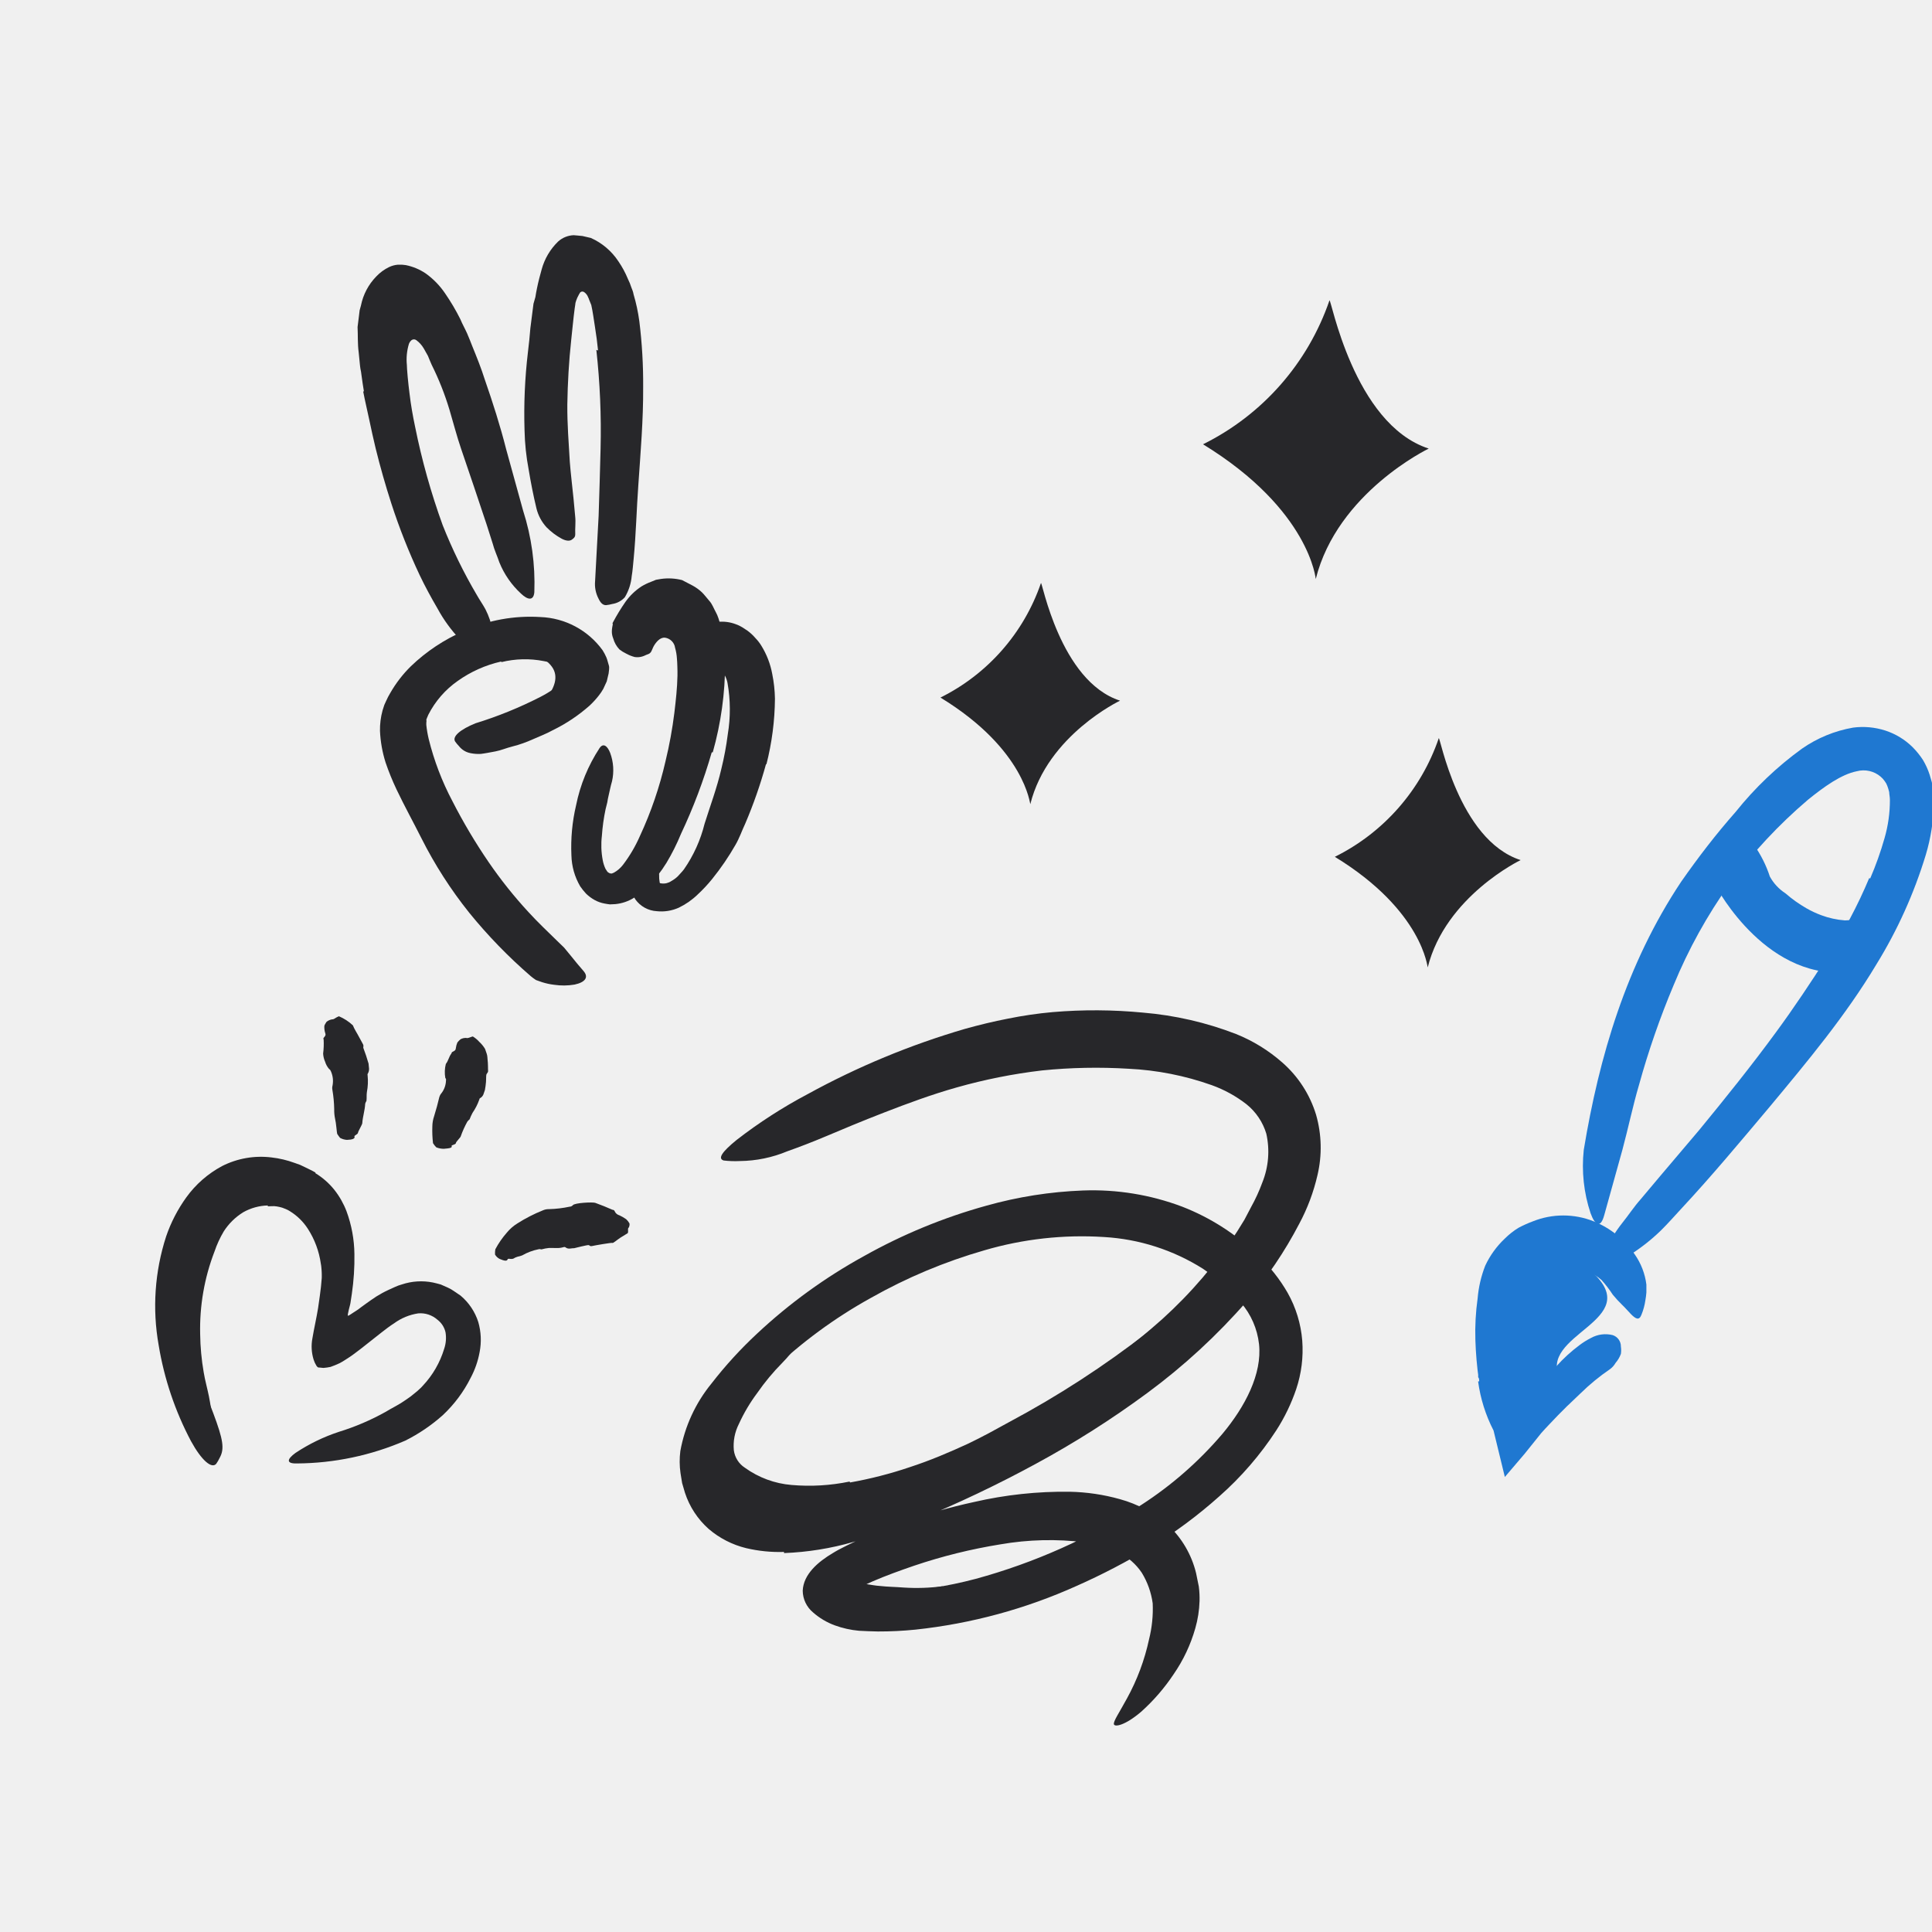
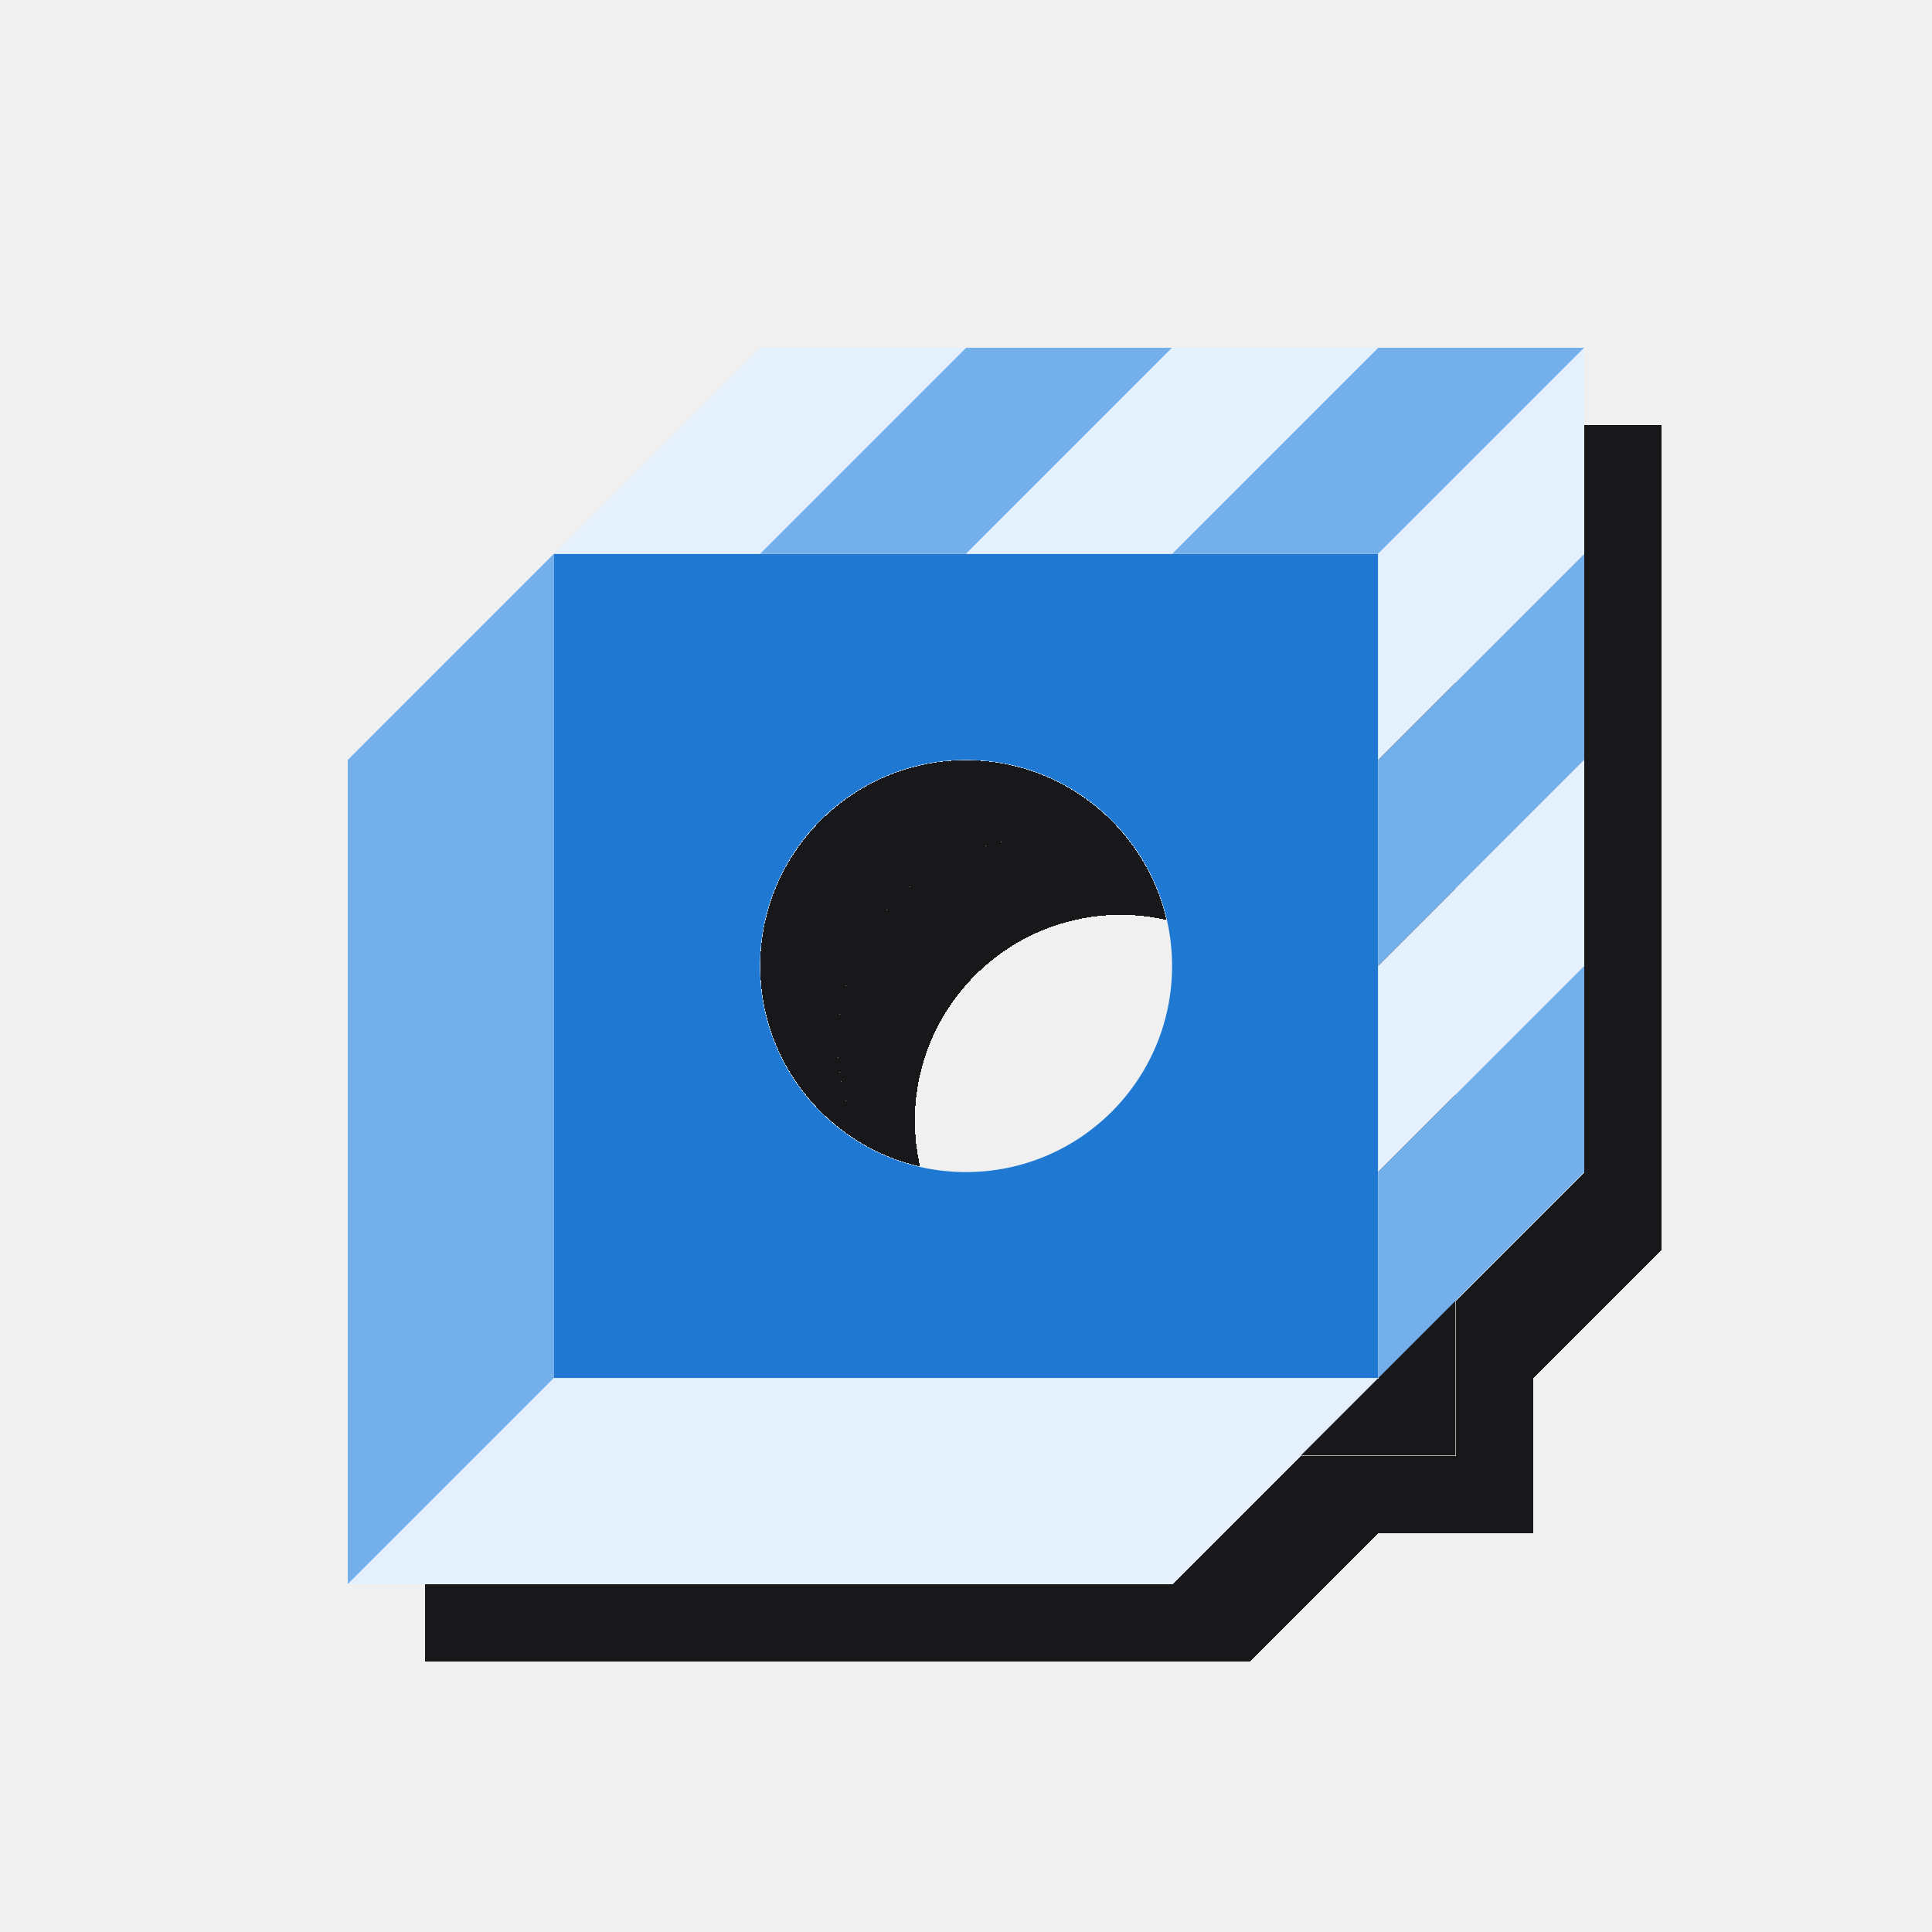
- <svg xmlns="http://www.w3.org/2000/svg" width="265" height="265" viewBox="0 0 265 265" fill="none">
-   <g clip-path="url(#clip0_160_4005)">
-     <path d="M254.389 133.213C242.537 135.134 235.434 121.683 235.434 121.683L238.756 117.319C240.297 121.33 243.099 124.732 246.74 127.014C252.455 130.262 255.145 129.32 255.145 129.32L254.389 133.213Z" fill="#1F78D1" />
-     <path d="M207.07 176.045C207.281 175.066 209.004 173.863 209.773 173.392C212.563 172.028 215.893 172.421 218.29 174.396C225.939 181.24 210.591 182.913 214.05 189.273C214.906 190.86 207.789 197.207 207.789 197.207C207.789 197.207 204.975 184.017 206.178 179.293C207.38 174.57 207.07 176.033 207.07 176.045Z" fill="#1F78D1" />
-     <path d="M256.522 120.493C257.3 118.691 257.958 116.839 258.494 114.951C258.985 113.251 259.231 111.489 259.225 109.72C259.225 109.31 259.138 109 259.126 108.641C259.059 108.35 258.972 108.064 258.866 107.786C258.785 107.557 258.668 107.343 258.518 107.153C258.363 106.921 258.175 106.713 257.961 106.533C257.056 105.758 255.826 105.48 254.675 105.79C252.555 106.211 250.2 107.91 248.005 109.682C243.989 113.097 240.382 116.966 237.257 121.212C234.164 125.541 231.58 130.213 229.558 135.134C227.69 139.574 226.108 144.129 224.823 148.771C223.955 151.722 223.335 154.747 222.529 157.734L220.05 166.648C219.566 168.47 218.81 168.185 218.165 166.4C217.237 163.607 216.92 160.648 217.235 157.722C219.343 144.965 223.062 132.258 230.587 120.951C232.955 117.567 235.36 114.431 238.063 111.368C240.691 108.079 243.752 105.16 247.162 102.69C249.262 101.227 251.658 100.241 254.179 99.802C255.671 99.606 257.187 99.746 258.618 100.211C260.017 100.668 261.29 101.445 262.337 102.48C262.878 103.022 263.36 103.62 263.775 104.265C264.15 104.898 264.454 105.572 264.68 106.273L264.977 107.29L265.126 108.281C265.216 108.926 265.257 109.577 265.25 110.228C265.204 112.61 264.833 114.975 264.147 117.257C262.545 122.531 260.27 127.577 257.378 132.27C253.138 139.349 247.882 145.622 242.749 151.796C238.72 156.581 234.802 161.292 230.587 165.817C229.67 166.809 228.79 167.813 227.81 168.78C226.519 170.033 225.102 171.151 223.583 172.115C222.799 172.562 221.928 172.833 221.029 172.909C220.72 172.937 220.408 172.937 220.099 172.909C219.715 172.909 219.802 172.375 220.223 171.495C220.827 170.169 221.589 168.92 222.492 167.776C223.36 166.698 224.116 165.532 225.033 164.503L227.711 161.317L233.104 154.957C236.687 150.593 240.257 146.155 243.604 141.581C246.084 138.209 248.415 134.7 250.646 131.216C252.892 127.813 254.814 124.206 256.386 120.443L256.522 120.493Z" fill="#1F78D1" />
-     <path d="M202.889 189.471C202.889 189.285 202.889 189.025 202.753 188.913V188.579L202.666 187.909L202.53 186.546C202.455 185.641 202.393 184.723 202.368 183.806C202.308 181.891 202.411 179.975 202.678 178.078C202.808 176.544 203.159 175.037 203.72 173.603C204.373 172.204 205.286 170.942 206.41 169.884C206.981 169.314 207.617 168.814 208.307 168.396C208.932 168.066 209.578 167.776 210.241 167.528C212.926 166.449 215.924 166.449 218.609 167.528C220.888 168.447 222.843 170.022 224.225 172.053C225.087 173.282 225.637 174.704 225.824 176.194C225.824 176.553 225.824 176.925 225.824 177.285C225.797 177.638 225.751 177.99 225.688 178.339C225.591 179.028 225.408 179.703 225.142 180.347C224.832 181.153 224.374 180.93 223.692 180.235C223.345 179.888 222.973 179.43 222.514 178.996C222.053 178.55 221.619 178.078 221.212 177.582C220.75 176.869 220.232 176.193 219.663 175.562C219.138 175.109 218.549 174.737 217.915 174.458C217.305 174.262 216.678 174.125 216.043 174.049C215.882 174.068 215.72 174.068 215.559 174.049C215.392 173.983 215.217 173.938 215.038 173.913C214.66 173.826 214.274 173.781 213.885 173.776C213.635 173.759 213.384 173.784 213.142 173.851C212.883 173.881 212.631 173.957 212.398 174.074C212.187 174.185 211.84 174.309 211.728 174.396C211.57 174.493 211.424 174.61 211.294 174.743C210.657 175.511 210.165 176.389 209.844 177.334C208.841 180.242 208.391 183.311 208.517 186.384V187.897V188.827C208.517 189.36 208.604 189.918 208.691 190.488L208.877 191.628L208.989 192.236V192.31L209.075 192.224L209.237 192.038L211.27 189.831L212.187 188.789L213.489 187.389C214.44 186.327 215.495 185.364 216.638 184.512C217.136 184.135 217.667 183.803 218.225 183.521C219.127 183.019 220.185 182.878 221.188 183.124C221.875 183.338 222.339 183.979 222.328 184.698C222.378 185.031 222.378 185.37 222.328 185.703C222.161 186.157 221.914 186.577 221.597 186.942C221.409 187.271 221.156 187.558 220.853 187.785C219.406 188.771 218.049 189.883 216.799 191.108L215.683 192.174L215.398 192.447C215.299 192.533 215.249 192.608 214.976 192.843L213.737 194.083C212.956 194.914 212.175 195.695 211.406 196.563L209.137 199.389L206.41 202.588C205.902 200.468 205.381 198.335 204.86 196.215C203.773 194.105 203.056 191.824 202.74 189.471H202.889Z" fill="#1F78D1" />
-     <path d="M246.738 129.22C245.418 128.441 244.173 127.54 243.019 126.53C242.622 126.146 242.151 125.873 241.779 125.476C240.516 124.029 239.471 122.404 238.68 120.654C238.507 120.269 238.358 119.885 238.172 119.513C237.959 119.16 237.792 118.781 237.676 118.385C237.511 117.881 237.374 117.368 237.267 116.848C237.211 116.314 237.236 115.775 237.341 115.249C237.416 114.914 238.023 114.901 238.73 115.05C239.406 115.124 240.043 115.405 240.552 115.856C241.507 117.194 242.251 118.67 242.759 120.232C243.269 121.162 244.001 121.95 244.891 122.526C245.784 123.306 246.751 123.995 247.78 124.584C248.422 124.952 249.094 125.268 249.788 125.526C250.839 125.921 251.941 126.163 253.061 126.245C253.912 126.24 254.753 126.072 255.54 125.749C255.707 125.687 255.884 125.662 256.061 125.675C256.693 125.675 256.979 125.985 257.388 126.914C257.474 127.125 257.586 127.336 257.66 127.547C257.947 128.228 257.767 129.016 257.214 129.505C256.422 130.31 255.374 130.814 254.251 130.931C253.185 131.117 252.094 131.117 251.028 130.931C249.502 130.567 248.031 130.004 246.652 129.257L246.738 129.22Z" fill="#1F78D1" />
-     <path d="M66.899 89.078C66.899 89.078 73.586 88.475 75.711 91.465C77.701 94.256 72.721 97.939 72.721 97.939C72.721 97.939 82.798 95.075 81.403 91.28C80.008 87.484 74.997 85.198 72.545 86.409C70.093 87.619 66.899 89.078 66.899 89.078Z" fill="#27272A" />
-     <path d="M68.749 90.735C66.603 91.219 64.573 92.125 62.781 93.401C61.078 94.593 59.694 96.185 58.75 98.037L58.545 98.522L58.466 98.755C58.466 98.755 58.489 98.812 58.503 98.847C58.475 99.041 58.466 99.237 58.474 99.434C58.541 100.083 58.651 100.726 58.802 101.361C59.533 104.322 60.623 107.182 62.049 109.877C63.532 112.784 65.201 115.592 67.045 118.285C68.695 120.691 70.517 122.973 72.497 125.116C73.747 126.481 75.099 127.765 76.407 129.04L77.379 129.983L78.303 131.106C78.876 131.824 79.455 132.525 80.053 133.206C80.771 134.051 80.273 134.735 78.808 135.049C77.882 135.205 76.938 135.214 76.009 135.076C75.447 135.01 74.892 134.89 74.352 134.719C74.064 134.636 73.812 134.511 73.524 134.427C73.279 134.269 73.044 134.096 72.819 133.91C69.752 131.263 66.925 128.35 64.371 125.206C61.833 122.037 59.634 118.612 57.809 114.986C56.692 112.764 55.483 110.579 54.388 108.28C53.82 107.08 53.319 105.85 52.89 104.593C52.446 103.19 52.187 101.734 52.12 100.263C52.102 99.311 52.221 98.361 52.473 97.443L52.715 96.689L52.97 96.13C53.131 95.762 53.317 95.405 53.526 95.061C54.298 93.709 55.254 92.469 56.365 91.379C58.492 89.335 60.971 87.693 63.682 86.531C66.954 85.062 70.533 84.411 74.112 84.635C77.51 84.757 80.662 86.438 82.655 89.192C82.856 89.508 83.032 89.84 83.178 90.184C83.319 90.529 83.39 90.901 83.507 91.255C83.624 91.609 83.504 92.006 83.481 92.376L83.224 93.458L82.755 94.478C82.574 94.8 82.368 95.108 82.139 95.397C81.761 95.882 81.346 96.337 80.898 96.758C79.362 98.124 77.645 99.272 75.795 100.17C74.923 100.658 74.013 100.988 73.108 101.396C72.203 101.803 71.282 102.138 70.335 102.375C69.388 102.613 68.724 102.923 67.94 103.068C67.156 103.212 66.5 103.345 65.95 103.408C65.489 103.434 65.026 103.402 64.573 103.312C63.926 103.198 63.345 102.848 62.942 102.328C62.748 102.13 62.571 101.915 62.414 101.687C62.023 100.989 63.176 100.039 65.221 99.208C68.283 98.265 71.258 97.056 74.11 95.596C75.374 94.953 76.543 94.141 77.585 93.18C77.791 92.962 77.946 92.752 78.134 92.555C78.321 92.359 78.241 92.391 78.248 92.375C78.144 92.417 78.281 92.456 78.248 92.375C78.185 92.318 78.118 92.264 78.049 92.215C77.924 92.118 77.793 92.028 77.658 91.946C77.358 91.8 77.109 91.58 76.804 91.423C76.112 91.052 75.363 90.8 74.587 90.678C72.661 90.299 70.676 90.348 68.77 90.82L68.749 90.735Z" fill="#27272A" />
-     <path d="M49.916 53.68C49.806 53.015 49.702 52.362 49.615 51.688L49.519 50.99C49.452 50.701 49.405 50.408 49.376 50.112L49.198 48.324C49.035 47.132 49.107 45.992 49.046 44.853L49.238 43.317L49.33 42.556L49.509 41.909C49.809 40.405 50.539 39.021 51.609 37.923C52.111 37.392 52.704 36.956 53.361 36.636C53.74 36.456 54.148 36.344 54.566 36.307C54.936 36.286 55.307 36.305 55.673 36.366C56.642 36.564 57.562 36.949 58.382 37.5C59.425 38.245 60.327 39.17 61.045 40.232C61.826 41.365 62.527 42.551 63.143 43.782C63.409 44.436 63.767 45.053 64.056 45.699C64.345 46.344 64.621 47.089 64.737 47.376C65.372 48.938 66.002 50.488 66.506 52.09C67.596 55.233 68.608 58.382 69.424 61.609C70.211 64.435 70.991 67.276 71.749 70.032C72.91 73.648 73.432 77.439 73.291 81.235C73.18 82.444 72.385 82.299 71.469 81.427C70.167 80.233 69.149 78.763 68.489 77.124C68.206 76.263 67.803 75.436 67.577 74.551L66.751 71.956L65.009 66.749C64.427 65.019 63.816 63.219 63.24 61.54C62.665 59.86 62.173 57.959 61.662 56.24C61.021 54.098 60.197 52.015 59.199 50.014L58.907 49.33L58.697 48.813L58.121 47.789C57.862 47.344 57.513 46.957 57.097 46.653C56.898 46.508 56.626 46.514 56.434 46.668C56.275 46.808 56.154 46.986 56.083 47.186C55.803 48.119 55.71 49.098 55.808 50.067C55.806 50.252 55.814 50.436 55.832 50.62L55.923 51.734C56.003 52.49 56.067 53.241 56.175 54C56.352 55.521 56.622 57.043 56.939 58.547C57.861 63.128 59.123 67.633 60.717 72.026C62.027 75.336 63.592 78.538 65.399 81.605C65.78 82.28 66.216 82.892 66.586 83.572C67.054 84.487 67.384 85.467 67.567 86.478C67.609 87.126 67.474 87.773 67.176 88.35C67.07 88.613 66.946 88.869 66.805 89.116C66.561 89.47 66.138 89.481 65.512 89.227C64.585 88.904 63.745 88.37 63.059 87.668C61.865 86.408 60.842 84.998 60.015 83.472C59.142 81.98 58.3 80.435 57.554 78.865C56.057 75.683 54.762 72.41 53.679 69.065C52.872 66.574 52.153 64.047 51.522 61.484C51.211 60.192 50.928 58.902 50.656 57.608C50.384 56.313 50.068 55.009 49.815 53.694L49.916 53.68Z" fill="#27272A" />
-     <path d="M82.03 48.07C81.925 46.989 81.781 45.91 81.612 44.868C81.442 43.826 81.322 42.804 81.102 41.836L80.967 41.503L80.883 41.296C80.866 41.241 80.844 41.187 80.818 41.136C80.784 41.016 80.737 40.901 80.678 40.791C80.58 40.516 80.403 40.276 80.17 40.101C80.007 39.952 79.758 39.95 79.592 40.095C79.479 40.261 79.38 40.435 79.295 40.617C79.207 40.772 79.135 40.936 79.079 41.106C79.032 41.21 78.996 41.319 78.971 41.431L78.934 41.539L78.903 41.793L78.824 42.321C78.636 43.735 78.517 45.122 78.35 46.621C78.034 49.533 77.864 52.506 77.816 55.483C77.796 58.167 78.006 60.758 78.158 63.373C78.29 65.046 78.499 66.714 78.665 68.373L78.895 70.849C78.989 71.64 78.86 72.508 78.903 73.24C78.912 73.692 78.708 73.815 78.442 74.016C78.176 74.218 77.686 74.23 77.056 73.897C76.289 73.481 75.588 72.954 74.975 72.334C74.295 71.594 73.814 70.694 73.577 69.717C73.149 67.938 72.803 66.165 72.512 64.396C72.176 62.635 71.988 60.85 71.949 59.058C71.834 55.46 71.99 51.858 72.415 48.284C72.554 47.21 72.656 46.111 72.747 45.017L73.175 41.659L73.435 40.75C73.506 40.333 73.566 39.921 73.667 39.478C73.847 38.602 74.068 37.763 74.298 36.947C74.694 35.493 75.475 34.172 76.558 33.124C77.145 32.598 77.896 32.293 78.683 32.261C79.086 32.298 79.485 32.323 79.892 32.372L81.045 32.639C82.587 33.326 83.9 34.442 84.827 35.853C85.345 36.61 85.782 37.419 86.129 38.268C86.316 38.637 86.472 39.021 86.596 39.416C86.722 39.727 86.853 40.048 86.9 40.363C87.259 41.572 87.524 42.807 87.692 44.056C88.063 47.053 88.239 50.07 88.218 53.089C88.245 57.601 87.857 62.081 87.559 66.484C87.308 69.918 87.24 73.305 86.906 76.733C86.825 77.488 86.783 78.241 86.651 79.004C86.561 80.034 86.238 81.03 85.707 81.917C85.258 82.416 84.648 82.745 83.984 82.845C83.702 82.921 83.416 82.975 83.126 83.006C82.686 83.011 82.371 82.697 82.085 82.091C81.707 81.357 81.547 80.53 81.625 79.708L82.11 70.76C82.213 67.72 82.298 64.635 82.377 61.538C82.488 57.014 82.294 52.488 81.797 47.991L82.03 48.07Z" fill="#27272A" />
-     <path d="M97.629 103.181C96.525 107.017 95.114 110.759 93.41 114.369C92.846 115.745 92.18 117.076 91.415 118.351C90.681 119.544 89.816 120.65 88.834 121.648C88.285 122.207 87.672 122.699 87.007 123.113C86.223 123.616 85.329 123.924 84.402 124.012L83.654 124.048C83.416 124.024 83.17 123.977 82.939 123.937C82.458 123.851 81.994 123.687 81.565 123.452C81.14 123.216 80.747 122.925 80.397 122.588C80.102 122.273 79.831 121.936 79.586 121.579C78.826 120.286 78.41 118.82 78.377 117.32C78.273 115.016 78.488 112.708 79.016 110.463C79.577 107.664 80.67 104.999 82.236 102.611C82.738 101.872 83.311 102.295 83.692 103.264C84.156 104.515 84.244 105.876 83.944 107.176C83.749 107.817 83.638 108.465 83.482 109.103C83.401 109.431 83.343 109.749 83.296 110.062L83.062 111C82.808 112.207 82.638 113.429 82.555 114.659C82.425 115.762 82.464 116.879 82.67 117.971C82.744 118.381 82.87 118.779 83.044 119.157C83.205 119.386 83.293 119.605 83.443 119.677C83.593 119.75 83.533 119.734 83.598 119.762C83.647 119.801 83.712 119.814 83.773 119.798C83.773 119.798 83.87 119.839 83.951 119.806C84.022 119.763 84.099 119.732 84.18 119.713C84.682 119.436 85.121 119.057 85.468 118.6C86.387 117.389 87.159 116.074 87.769 114.681C89.296 111.394 90.473 107.955 91.281 104.422C91.817 102.221 92.224 99.991 92.502 97.743C92.7 96.057 92.893 94.359 92.923 92.688C92.939 92.267 92.916 91.848 92.909 91.436C92.908 91.235 92.903 91.024 92.885 90.817L92.85 90.336C92.822 89.835 92.737 89.34 92.598 88.859C92.501 88.138 91.937 87.569 91.216 87.467C90.516 87.39 89.958 88.125 89.675 88.615C89.534 88.86 89.451 89.148 89.348 89.323C89.279 89.466 89.169 89.585 89.032 89.666C89.032 89.666 88.733 89.787 88.596 89.843C88.435 89.929 88.265 89.998 88.09 90.049C87.757 90.148 87.405 90.172 87.062 90.119C86.655 90.014 86.264 89.859 85.896 89.655C85.568 89.497 85.257 89.305 84.968 89.083C84.562 88.657 84.268 88.138 84.112 87.57C83.982 87.256 83.917 86.917 83.923 86.577C83.927 86.399 83.944 86.222 83.975 86.047L84.024 85.773L84.058 85.625C84.016 85.522 84.016 85.522 84.011 85.51L84.066 85.381C84.579 84.412 85.15 83.474 85.775 82.572C86.378 81.718 87.139 80.986 88.017 80.417C88.427 80.173 88.858 79.966 89.305 79.8L89.971 79.529L90.659 79.41C91.627 79.272 92.613 79.326 93.56 79.569L95.003 80.321C95.464 80.571 95.89 80.879 96.272 81.237C96.65 81.606 96.965 82.053 97.333 82.465C97.702 82.878 97.9 83.466 98.184 83.966C98.468 84.466 98.651 85.115 98.822 85.701C98.986 86.319 99.098 86.948 99.159 87.585C99.283 88.238 99.36 88.9 99.389 89.565L99.439 90.348C99.452 90.543 99.464 90.739 99.461 90.928C99.461 95.08 98.889 99.212 97.76 103.208L97.629 103.181Z" fill="#27272A" />
-     <path d="M105.076 104.784C104.308 107.579 103.352 110.32 102.213 112.986C101.76 113.946 101.427 114.938 100.893 115.864C99.954 117.507 98.886 119.074 97.698 120.548C97.08 121.315 96.407 122.035 95.684 122.704C94.927 123.436 94.057 124.042 93.109 124.5C92.16 124.927 91.114 125.094 90.079 124.982C88.907 124.914 87.829 124.319 87.147 123.363C86.748 122.712 86.54 121.962 86.548 121.198C86.55 120.562 86.67 119.932 86.904 119.341C87.257 118.332 87.78 117.391 88.449 116.558C88.877 116.063 89.319 116.392 89.677 117.143C90.106 118.039 90.356 119.011 90.411 120.003C90.397 120.351 90.422 120.7 90.486 121.043C90.533 121.158 90.486 121.043 90.514 121.112C90.514 121.112 90.445 121.14 90.754 121.175C91.221 121.233 91.693 121.117 92.08 120.85C92.407 120.671 92.709 120.45 92.977 120.191C93.247 119.868 93.552 119.597 93.819 119.234C95.131 117.346 96.087 115.234 96.639 113.002C97.415 110.532 98.341 108.069 98.937 105.485C99.326 103.916 99.622 102.325 99.825 100.721C100.213 98.391 100.201 96.011 99.789 93.684C99.655 92.959 99.296 92.295 98.763 91.786C98.69 91.701 98.591 91.642 98.481 91.619C98.415 91.599 98.343 91.628 98.309 91.689L98.478 91.38L98.574 91.22C98.654 91.188 98.683 90.962 98.715 90.909C98.743 90.841 98.764 90.769 98.776 90.697C98.825 90.489 98.724 90.57 98.86 90.903C98.928 91.138 99.02 91.365 99.135 91.581C99.196 91.73 99.256 91.88 99.317 92.029L99.35 92.109L99.12 92.269C98.691 92.593 98.184 92.799 97.65 92.867C97.054 92.832 96.48 92.629 95.994 92.282C95.708 92.104 95.419 91.954 95.172 91.773C94.771 91.457 94.498 91.007 94.403 90.506C94.248 89.907 94.285 89.273 94.51 88.696C94.699 88.105 94.971 87.544 95.318 87.03C96.038 85.996 97.198 85.356 98.456 85.3C99.3 85.21 100.152 85.322 100.944 85.627C101.121 85.689 101.282 85.757 101.429 85.831C101.579 85.904 101.685 85.968 101.807 86.039L102.517 86.5C102.929 86.803 103.305 87.153 103.637 87.544C103.936 87.853 104.2 88.195 104.425 88.561C105.163 89.752 105.672 91.071 105.924 92.448C106.15 93.562 106.274 94.694 106.295 95.831C106.269 98.877 105.874 101.908 105.12 104.859L105.076 104.784Z" fill="#27272A" />
-     <path d="M116.598 203.341C119.375 202.848 122.112 202.146 124.784 201.241C127.545 200.343 130.183 199.223 132.812 198.009C133.779 197.551 134.718 197.058 135.657 196.565C136.596 196.072 137.512 195.532 138.451 195.039C145.115 191.484 151.462 187.365 157.424 182.728C160.057 180.658 162.548 178.412 164.879 176.006C166.359 174.475 167.783 172.875 169.117 171.233C170.451 169.591 171.884 168.045 173.112 166.33C173.903 165.282 174.288 165.626 174.22 166.933C174.19 167.813 174.046 168.686 173.791 169.529C173.663 170.086 173.489 170.631 173.268 171.158L172.89 172.013C172.725 172.287 172.545 172.55 172.35 172.804C169.617 176.444 166.547 179.818 163.181 182.882C159.858 185.958 156.291 188.759 152.514 191.256C147.992 194.233 143.407 197.449 138.521 200.178C133.153 203.173 127.47 205.564 121.575 207.307C117.859 208.428 114.005 209.024 110.124 209.076C107.061 209.126 104.027 208.487 101.246 207.205C99.779 206.526 98.454 205.575 97.34 204.403C96.139 203.127 95.357 201.513 95.1 199.779C94.819 197.24 95.315 194.675 96.521 192.424C97.543 190.319 98.907 188.398 100.558 186.74C101.249 186.01 101.987 185.324 102.765 184.688C105.75 182.403 107.077 182.243 108.315 182.848C108.605 182.962 108.882 183.107 109.14 183.282C109.848 183.874 108.977 185.209 107.288 186.945C106.032 188.214 104.889 189.59 103.873 191.058C102.881 192.381 102.035 193.808 101.349 195.313C100.78 196.429 100.539 197.684 100.657 198.932C100.786 199.911 101.34 200.784 102.17 201.318C104.049 202.675 106.263 203.493 108.572 203.684C111.235 203.917 113.917 203.759 116.534 203.216L116.598 203.341Z" fill="#27272A" />
-     <path d="M129.319 217.628C131.164 217.479 132.995 217.196 134.798 216.781C135.471 216.632 136.087 216.335 136.748 216.183C139.129 215.658 141.465 214.945 143.734 214.049C144.731 213.634 145.696 213.148 146.622 212.593C147.234 212.268 147.778 211.831 148.406 211.537C149.034 211.244 149.642 210.931 150.278 210.653C150.664 210.465 150.84 210.768 150.783 211.31C150.68 212.057 150.356 212.755 149.853 213.316C149.729 213.459 149.61 213.629 149.478 213.756L149.019 214.09L148.105 214.708C147.478 215.119 146.847 215.503 146.201 215.855C144.912 216.579 143.559 217.182 142.159 217.658C140.472 218.21 138.855 219.111 137.125 219.676C135.184 220.264 133.207 220.722 131.205 221.045C129.984 221.239 128.75 221.39 127.512 221.475C125.613 221.603 123.705 221.541 121.817 221.289C120.313 221.143 118.832 220.808 117.411 220.292C117.087 220.186 116.773 220.05 116.473 219.887C115.422 219.107 115.325 218.556 115.565 217.89C115.603 217.729 115.653 217.571 115.716 217.418C115.962 216.976 116.627 216.89 117.401 217.034C117.958 217.096 118.51 217.19 119.055 217.317C119.589 217.397 120.116 217.501 120.665 217.534C121.745 217.659 122.85 217.662 123.992 217.755C125.748 217.866 127.511 217.808 129.256 217.581L129.319 217.628Z" fill="#27272A" />
-     <path d="M107.538 212.869C105.79 212.925 104.043 212.75 102.341 212.348C100.443 211.886 98.681 210.982 97.198 209.709C95.699 208.376 94.58 206.67 93.955 204.763L93.563 203.427L93.34 202.053C93.197 201.054 93.189 200.04 93.317 199.038C93.931 195.632 95.403 192.439 97.595 189.76C99.486 187.32 101.572 185.037 103.833 182.934C108.261 178.787 113.191 175.212 118.508 172.291C123.8 169.319 129.431 166.999 135.28 165.38C139.602 164.163 144.053 163.462 148.54 163.292C153.179 163.117 157.806 163.871 162.15 165.509C166.049 167.024 169.602 169.311 172.597 172.232C174.175 173.725 175.529 175.439 176.614 177.322C177.753 179.339 178.438 181.581 178.622 183.89C178.791 186.139 178.509 188.399 177.792 190.537C177.119 192.52 176.206 194.413 175.073 196.174C172.883 199.546 170.243 202.602 167.225 205.258C164.328 207.847 161.204 210.169 157.891 212.197C154.609 214.187 151.204 215.965 147.695 217.52C140.687 220.681 133.221 222.708 125.577 223.524C123.858 223.699 122.132 223.784 120.404 223.779C119.538 223.761 118.663 223.728 117.831 223.682C116.694 223.58 115.575 223.33 114.502 222.94C113.406 222.538 112.394 221.935 111.518 221.163C110.632 220.425 110.115 219.336 110.104 218.184C110.207 215.912 112.223 214.215 114.263 213.008C114.505 212.864 114.797 212.684 115 212.58L115.576 212.283C115.966 212.083 116.356 211.883 116.738 211.706C117.514 211.317 118.275 210.975 119.086 210.636C120.611 209.94 122.243 209.357 123.844 208.79C127.035 207.666 130.293 206.741 133.599 206.021C137.908 205.027 142.322 204.554 146.744 204.613C149.069 204.662 151.378 205.004 153.617 205.632C156.042 206.299 158.286 207.503 160.181 209.156C162.095 210.935 163.444 213.238 164.059 215.777L164.433 217.616C164.519 218.278 164.553 218.946 164.534 219.614C164.496 220.873 164.301 222.123 163.953 223.334C163.315 225.586 162.31 227.718 160.979 229.644C159.715 231.545 158.214 233.278 156.513 234.8C154.292 236.691 152.895 236.907 152.789 236.509C152.682 236.11 153.515 234.932 154.571 232.979C155.976 230.429 157 227.687 157.611 224.841C158.012 223.234 158.18 221.577 158.108 219.923C157.905 218.426 157.39 216.988 156.598 215.702C155.825 214.563 154.779 213.637 153.556 213.007C152.065 212.269 150.464 211.777 148.815 211.552C144.957 211.07 141.048 211.163 137.217 211.829C133.202 212.475 129.247 213.454 125.394 214.755C123.434 215.428 121.521 216.117 119.706 216.902C119.25 217.107 118.782 217.308 118.361 217.525L117.527 217.934C117.359 218.011 117.409 217.975 117.343 218.019C117.277 218.063 117.286 218.196 117.424 218.253L117.625 218.317L118.155 218.37L118.869 218.417C119.83 218.465 120.818 218.469 121.806 218.435C125.876 218.229 129.913 217.6 133.852 216.557C141.883 214.364 149.529 210.95 156.523 206.434C160.698 203.741 164.456 200.45 167.676 196.666C170.782 192.949 173.138 188.445 172.692 184.357C172.458 182.265 171.598 180.292 170.224 178.696C169.488 177.808 168.689 176.974 167.835 176.199C167.368 175.828 166.924 175.425 166.458 175.054L165.003 174.028C160.92 171.45 156.248 169.952 151.427 169.674C145.895 169.319 140.344 169.936 135.025 171.495C129.597 173.054 124.372 175.245 119.456 178.024C114.499 180.766 109.918 184.136 105.824 188.051C103.837 189.984 102.057 192.118 100.514 194.42C99.05 196.672 98.066 199.129 98.4 201.254C98.566 202.688 99.119 204.05 100.001 205.192C100.447 205.702 100.97 206.138 101.553 206.484C102.183 206.84 102.861 207.105 103.565 207.273C106.819 207.859 110.163 207.684 113.338 206.761C120.047 205.124 126.567 202.047 132.866 198.847C142.486 194.074 151.427 188.041 159.451 180.905C163.361 177.367 166.8 173.342 169.685 168.928L170.686 167.31L171.588 165.594C172.197 164.502 172.719 163.363 173.149 162.189C174.003 160.066 174.192 157.734 173.692 155.502C173.216 153.913 172.269 152.506 170.976 151.467C169.535 150.346 167.925 149.46 166.206 148.843C162.537 147.538 158.696 146.78 154.807 146.594C150.841 146.35 146.863 146.428 142.91 146.827C138.965 147.292 135.064 148.07 131.242 149.152C127.849 150.108 124.585 151.313 121.24 152.61C118.133 153.814 115.574 154.893 113.42 155.804C111.266 156.715 109.49 157.382 108.006 157.908C105.938 158.774 103.723 159.23 101.481 159.253C100.738 159.29 99.993 159.265 99.254 159.176C98.404 158.904 99.071 157.959 101.045 156.353C104.102 153.984 107.359 151.883 110.779 150.075C117.625 146.316 124.861 143.315 132.358 141.125C134.288 140.586 136.251 140.108 138.25 139.721C140.277 139.31 142.324 139.01 144.383 138.824C148.51 138.474 152.659 138.497 156.781 138.894C161.151 139.259 165.447 140.247 169.537 141.827C171.86 142.76 174.007 144.083 175.886 145.738C178.068 147.646 179.671 150.127 180.516 152.899C181.29 155.596 181.357 158.447 180.712 161.177C180.178 163.511 179.333 165.762 178.2 167.871C176.216 171.679 173.8 175.246 171.002 178.503C166.931 183.171 162.363 187.382 157.379 191.059C152.506 194.657 147.387 197.91 142.059 200.792C136.784 203.66 131.359 206.24 125.806 208.521C122.946 209.691 120.018 210.686 117.038 211.502C113.945 212.392 110.756 212.904 107.54 213.026L107.538 212.869Z" fill="#27272A" />
-     <path d="M165.012 60.939C173.165 56.904 179.397 49.814 182.352 41.211C182.542 40.691 185.615 58.161 195.97 61.53C195.97 61.53 183.44 67.535 180.473 79.426C180.485 79.592 179.764 69.982 165.012 60.939Z" fill="#27272A" />
-     <path d="M183.09 117.524C189.803 114.197 194.928 108.35 197.345 101.259C197.499 100.833 200.017 115.207 208.575 117.973C208.575 117.973 198.279 122.914 195.832 132.69C195.797 132.82 195.206 124.924 183.09 117.524Z" fill="#27272A" />
-     <path d="M128.996 95.68C135.476 92.463 140.428 86.824 142.779 79.982C142.921 79.557 145.368 93.434 153.63 96.106C153.63 96.106 143.677 100.834 141.325 110.29C141.266 110.444 140.698 102.82 128.996 95.68Z" fill="#27272A" />
-     <path d="M36.741 165.346C35.558 165.374 34.4 165.692 33.369 166.274C32.288 166.938 31.372 167.838 30.688 168.907C30.17 169.78 29.746 170.705 29.421 171.666C28.03 175.277 27.362 179.127 27.455 182.996C27.478 184.75 27.64 186.5 27.94 188.229C28.12 189.333 28.432 190.415 28.651 191.501C28.87 192.586 29.018 193.724 29.225 194.844C29.369 195.537 29.089 195.589 28.439 195.202C28.026 194.932 27.643 194.62 27.294 194.271C26.805 193.817 26.392 193.288 26.069 192.704C25.94 192.422 25.808 192.131 25.679 191.848L25.39 190.964C25.192 190.381 25.051 189.781 24.884 189.184C24.584 187.989 24.349 186.778 24.181 185.558C23.929 183.094 23.973 180.609 24.312 178.156C24.763 175.228 25.024 172.093 26.321 169.15C27.029 167.499 28.024 165.987 29.258 164.682C30.561 163.336 32.2 162.36 34.005 161.857L34.852 161.633L35.687 161.529C36.245 161.442 36.81 161.4 37.376 161.405C38.541 161.43 39.689 161.692 40.751 162.173C42.288 162.885 43.631 163.955 44.667 165.295C45.682 166.568 46.454 168.017 46.945 169.57C47.765 171.898 48.108 174.368 47.955 176.831C47.949 177.371 47.896 177.91 47.796 178.441C47.388 180.419 46.657 180.856 45.776 180.983C45.577 181.021 45.376 181.046 45.174 181.057C44.87 181.035 44.654 180.81 44.486 180.422C44.261 179.917 44.166 179.363 44.209 178.812C44.23 178.338 44.148 177.844 44.195 177.386C44.229 176.926 44.235 176.464 44.211 176.003C44.219 175.55 44.199 175.096 44.152 174.645C44.091 174.199 44.093 173.723 44.004 173.318C43.765 171.622 43.161 169.997 42.234 168.556C41.606 167.579 40.768 166.754 39.78 166.144C39.655 166.078 39.538 165.989 39.42 165.938L39.055 165.782C38.824 165.678 38.581 165.601 38.333 165.55C38.098 165.495 37.859 165.457 37.619 165.439C37.356 165.426 37.023 165.464 36.729 165.465L36.741 165.346Z" fill="#27272A" />
-     <path d="M43.252 160.912C44.258 161.522 45.147 162.305 45.88 163.225C46.574 164.11 47.131 165.094 47.531 166.145C48.223 168.02 48.588 170 48.612 171.999C48.643 173.83 48.524 175.66 48.258 177.472L48.069 178.725L48.005 179.02L47.847 179.632C47.804 179.781 47.772 179.932 47.749 180.084C47.736 180.223 47.657 180.402 47.75 180.482C48.041 180.35 48.257 180.157 48.489 180.023C48.722 179.888 48.905 179.748 49.154 179.587C49.154 179.587 49.751 179.126 50.191 178.821C50.631 178.517 51.131 178.137 51.633 177.823C52.136 177.509 52.727 177.183 53.285 176.929C53.584 176.793 53.882 176.657 54.181 176.521C54.485 176.379 54.8 176.264 55.124 176.177C56.494 175.72 57.96 175.628 59.376 175.911C59.729 175.997 60.097 176.076 60.448 176.182L61.422 176.611C61.744 176.758 62.051 176.936 62.337 177.143C62.62 177.347 62.91 177.527 63.174 177.711C64.314 178.667 65.158 179.928 65.607 181.346C65.988 182.677 66.051 184.078 65.79 185.437C65.567 186.676 65.152 187.874 64.559 188.985C63.597 190.909 62.3 192.646 60.729 194.115C59.177 195.498 57.45 196.671 55.591 197.602C50.907 199.631 45.861 200.696 40.757 200.731C39.213 200.779 39.344 200.151 40.527 199.29C42.38 198.06 44.389 197.084 46.502 196.39C48.709 195.71 50.838 194.801 52.856 193.677C53.334 193.393 53.807 193.121 54.288 192.864C54.769 192.607 55.224 192.315 55.663 192.01L56.318 191.551L56.935 191.052C57.132 190.904 57.318 190.743 57.493 190.57C57.677 190.416 57.847 190.246 58.002 190.063C59.351 188.628 60.35 186.901 60.922 185.016C61.171 184.284 61.236 183.502 61.109 182.739C60.956 182.062 60.57 181.459 60.02 181.034C59.296 180.385 58.336 180.063 57.367 180.146C56.168 180.326 55.031 180.795 54.053 181.512C53.471 181.881 52.895 182.324 52.314 182.778L49.474 185.019C48.982 185.376 48.472 185.798 47.989 186.113C47.506 186.427 47.035 186.746 46.59 186.977C46.183 187.169 45.767 187.339 45.343 187.488C45.02 187.557 44.693 187.605 44.364 187.63L43.867 187.581C43.775 187.566 43.712 187.595 43.602 187.541C43.519 187.483 43.449 187.408 43.398 187.321C43.234 187.055 43.105 186.77 43.011 186.472C42.724 185.534 42.668 184.54 42.85 183.576C43.078 182.201 43.413 180.769 43.628 179.428L43.773 178.413L43.872 177.714L44.024 176.506C44.203 174.913 44.244 173.308 44.145 171.708C44.081 170.229 43.741 168.775 43.142 167.422C42.799 166.682 42.307 166.021 41.698 165.48C41.399 165.21 41.069 164.975 40.716 164.779L39.486 164.163C37.866 163.41 36.041 163.222 34.301 163.63C31.8 164.218 29.6 166.263 28.243 168.826C26.86 171.463 26.06 174.367 25.897 177.34C25.588 181.996 26.716 186.558 28.177 190.977C28.505 191.947 28.9 192.877 29.258 193.852C30.607 197.46 30.819 198.719 30.137 199.95C30.001 200.242 29.839 200.522 29.654 200.786C29.026 201.49 27.651 200.323 26.198 197.674C24.018 193.556 22.52 189.112 21.764 184.515C20.875 179.532 21.226 174.407 22.787 169.592C23.44 167.68 24.373 165.874 25.555 164.234C26.845 162.447 28.525 160.978 30.468 159.939C32.556 158.883 34.911 158.471 37.234 158.757C38.324 158.88 39.395 159.135 40.425 159.514L41.172 159.781L41.875 160.116C42.349 160.365 42.764 160.527 43.286 160.84L43.252 160.912Z" fill="#27272A" />
-     <path d="M61.944 157.174C62.069 157.449 61.669 157.508 60.882 157.572C60.526 157.575 60.172 157.507 59.842 157.372C59.67 157.199 59.519 157.007 59.392 156.799C59.305 156.041 59.274 155.278 59.301 154.516C59.306 154.028 59.39 153.545 59.55 153.084C59.831 152.179 60.068 151.303 60.26 150.475C60.313 150.289 60.406 150.117 60.533 149.971C60.934 149.462 61.158 148.838 61.174 148.19C61.207 148.072 61.171 147.946 61.082 147.862C60.968 147.222 60.992 146.564 61.152 145.933C61.52 145.471 61.542 144.997 61.931 144.478C61.973 144.402 61.913 144.334 62.114 144.253C62.553 144.052 62.493 143.9 62.531 143.731C62.567 143.477 62.636 143.229 62.735 142.993C62.86 142.83 63.003 142.683 63.161 142.552C63.401 142.419 63.673 142.354 63.948 142.365C64.146 142.445 64.402 142.3 64.637 142.231C64.707 142.199 64.802 142.156 64.878 142.178C65.2 142.377 65.49 142.622 65.74 142.905C66.05 143.187 66.317 143.513 66.532 143.873L66.682 144.307C66.738 144.451 66.783 144.599 66.817 144.749C66.847 144.919 66.865 145.092 66.871 145.265C66.961 145.983 66.923 146.712 66.948 146.871C66.973 147.03 66.848 147.172 66.75 147.312C66.653 147.451 66.698 147.886 66.659 148.425C66.628 148.791 66.579 149.156 66.511 149.517C66.347 149.905 66.346 150.342 65.865 150.618C65.77 150.661 65.763 150.749 65.741 150.826C65.513 151.469 65.201 152.08 64.813 152.642C64.657 152.936 64.519 153.239 64.402 153.551C64.362 153.569 64.292 153.601 64.262 153.681C64.199 153.728 64.145 153.784 64.101 153.849C63.742 154.498 63.438 155.175 63.193 155.875C63.16 156.032 62.52 156.627 62.525 156.805C62.53 156.983 61.878 157.071 61.944 157.174Z" fill="#27272A" />
-     <path d="M48.614 155.88C48.749 156.179 48.307 156.333 47.584 156.349C47.254 156.329 46.933 156.235 46.644 156.075C46.502 155.9 46.37 155.715 46.25 155.524C46.204 155.422 46.095 153.953 45.966 153.481C45.871 153.035 45.829 152.58 45.841 152.124C45.824 151.243 45.741 150.365 45.593 149.496C45.554 149.302 45.56 149.101 45.611 148.909C45.743 148.238 45.661 147.542 45.378 146.919C45.332 146.817 45.285 146.714 45.142 146.628C44.891 146.339 44.705 146.001 44.594 145.635C44.435 145.282 44.343 144.902 44.322 144.516C44.403 143.876 44.427 143.23 44.393 142.587C44.357 142.508 44.318 142.422 44.446 142.287C44.767 141.951 44.63 141.795 44.579 141.6C44.505 141.324 44.474 141.037 44.487 140.751C44.492 140.597 44.659 140.379 44.774 140.174C44.997 139.983 45.27 139.859 45.56 139.816C45.791 139.844 46.008 139.613 46.244 139.505C46.322 139.469 46.424 139.423 46.487 139.394C47.193 139.693 47.841 140.114 48.401 140.639L48.579 141.032C48.683 141.259 48.87 141.544 49.036 141.848C49.386 142.448 49.705 143.109 49.793 143.239C49.881 143.37 49.84 143.55 49.83 143.716L50.212 144.785C50.386 145.313 50.544 145.848 50.554 145.891C50.565 146.331 50.747 146.751 50.454 147.255C50.385 147.353 50.413 147.435 50.425 147.524C50.501 148.284 50.467 149.05 50.323 149.8C50.262 150.188 50.314 150.572 50.269 150.953C50.294 151.008 50.206 151.086 50.181 151.155C50.139 151.237 50.108 151.324 50.09 151.414C50.045 152.316 49.747 153.183 49.692 154.061C49.676 154.277 49.127 155.154 49.103 155.373C49.08 155.592 48.564 155.751 48.614 155.88Z" fill="#27272A" />
-     <path d="M69.634 172.719C69.557 173.03 69.147 172.941 68.534 172.679C68.269 172.544 68.048 172.335 67.9 172.077C67.886 171.835 67.9 171.594 67.941 171.356C68.373 170.541 68.899 169.78 69.508 169.087C69.924 168.579 70.421 168.144 70.98 167.8C72.076 167.102 73.235 166.508 74.441 166.025C74.713 165.901 75.01 165.84 75.309 165.848C76.256 165.825 77.2 165.713 78.126 165.514C78.298 165.513 78.46 165.439 78.574 165.311C78.802 164.979 81.345 164.855 81.665 164.994C82.469 165.283 83.25 165.601 83.987 165.929C84.094 165.976 84.223 165.926 84.305 166.126C84.427 166.412 84.674 166.625 84.975 166.703C85.296 166.853 85.602 167.031 85.891 167.235C86.053 167.385 86.192 167.558 86.305 167.748C86.427 167.911 86.292 168.324 86.24 168.376C86.077 168.497 86.165 168.732 86.151 168.91C86.151 168.977 86.143 169.044 86.128 169.11C86.146 169.149 85.63 169.412 85.119 169.749C84.609 170.086 84.105 170.543 84.011 170.481C83.916 170.42 81.463 170.844 81.209 170.912C80.956 170.98 80.918 170.855 80.773 170.788C80.629 170.721 78.8 171.203 78.737 171.212C78.337 171.186 77.984 171.413 77.548 171.08C77.475 171.033 77.382 171.026 77.302 171.06C76.983 171.157 76.649 171.199 76.316 171.186C75.977 171.17 75.64 171.181 75.296 171.176C74.96 171.209 74.626 171.272 74.3 171.363C74.245 171.389 74.158 171.343 74.089 171.336C74.012 171.325 73.934 171.331 73.86 171.355C73.077 171.511 72.324 171.793 71.631 172.19C71.428 172.271 71.218 172.332 71.003 172.371C70.786 172.433 70.579 172.527 70.39 172.65C70.261 172.683 70.127 172.693 69.995 172.678C69.807 172.641 69.652 172.654 69.634 172.719Z" fill="#27272A" />
+ <svg xmlns="http://www.w3.org/2000/svg" width="200" height="200" viewBox="0 0 200 200" fill="none">
+   <g filter="url(#filter0_d_271_13181)">
+     <path d="M57.333 142.667L57.333 57.333L36 78.667L36 164L57.333 142.667Z" fill="#73AFEA" />
+     <g filter="url(#filter1_d_271_13181)">
+       <path fill-rule="evenodd" clip-rule="evenodd" d="M142.667 142.667L57.334 142.667L57.334 57.334L78.667 57.334L100 57.334L121.333 57.334L142.667 57.334V78.667L142.667 100V121.333V142.667ZM100 121.333C111.782 121.333 121.333 111.782 121.333 100C121.333 88.218 111.782 78.667 100 78.667C88.218 78.667 78.667 88.218 78.667 100C78.667 111.782 88.218 121.333 100 121.333Z" fill="#1F78D1" />
+     </g>
+     <path d="M142.667 57.333L164 36L142.667 36L121.333 57.333L142.667 57.333Z" fill="#73AFEA" />
+     <path d="M100 57.333L121.333 36L100 36L78.667 57.333L100 57.333Z" fill="#73AFEA" />
+     <path d="M121.333 57.333L142.667 36L121.333 36L100 57.333L121.333 57.333Z" fill="#E4F0FB" />
+     <path d="M142.667 78.667L164 57.333L164 78.667L142.667 100L142.667 78.667Z" fill="#73AFEA" />
+     <path d="M142.667 100L164 78.667L164 100L142.667 121.333L142.667 100Z" fill="#E4F0FB" />
+     <path d="M142.667 121.333L164 100L164 121.333L142.667 142.667L142.667 121.333Z" fill="#73AFEA" />
+     <path d="M78.667 57.333L100 36L78.667 36L57.333 57.333L78.667 57.333Z" fill="#E4F0FB" />
+     <path d="M142.667 57.333L164 36L164 57.333L142.667 78.667L142.667 57.333Z" fill="#E4F0FB" />
+     <path d="M121.333 164L36 164L57.333 142.667L142.667 142.667L121.333 164Z" fill="#E4F0FB" />
  </g>
  <defs>
-     <clipPath id="clip0_160_4005">
-       <rect width="265" height="265" fill="white" />
-     </clipPath>
+     <filter id="filter0_d_271_13181" x="0" y="0" width="208" height="208" filterUnits="userSpaceOnUse" color-interpolation-filters="sRGB">
+       <feFlood flood-opacity="0" result="BackgroundImageFix" />
+       <feColorMatrix in="SourceAlpha" type="matrix" values="0 0 0 0 0 0 0 0 0 0 0 0 0 0 0 0 0 0 127 0" result="hardAlpha" />
+       <feOffset dx="8" dy="8" />
+       <feComposite in2="hardAlpha" operator="out" />
+       <feColorMatrix type="matrix" values="0 0 0 0 0.094 0 0 0 0 0.094 0 0 0 0 0.106 0 0 0 1 0" />
+       <feBlend mode="normal" in2="BackgroundImageFix" result="effect1_dropShadow_271_13181" />
+       <feBlend mode="normal" in="SourceGraphic" in2="effect1_dropShadow_271_13181" result="shape" />
+     </filter>
+     <filter id="filter1_d_271_13181" x="57.334" y="57.334" width="93.333" height="93.333" filterUnits="userSpaceOnUse" color-interpolation-filters="sRGB">
+       <feFlood flood-opacity="0" result="BackgroundImageFix" />
+       <feColorMatrix in="SourceAlpha" type="matrix" values="0 0 0 0 0 0 0 0 0 0 0 0 0 0 0 0 0 0 127 0" result="hardAlpha" />
+       <feOffset dx="8" dy="8" />
+       <feComposite in2="hardAlpha" operator="out" />
+       <feColorMatrix type="matrix" values="0 0 0 0 0.094 0 0 0 0 0.094 0 0 0 0 0.106 0 0 0 1 0" />
+       <feBlend mode="normal" in2="BackgroundImageFix" result="effect1_dropShadow_271_13181" />
+       <feBlend mode="normal" in="SourceGraphic" in2="effect1_dropShadow_271_13181" result="shape" />
+     </filter>
  </defs>
</svg>
